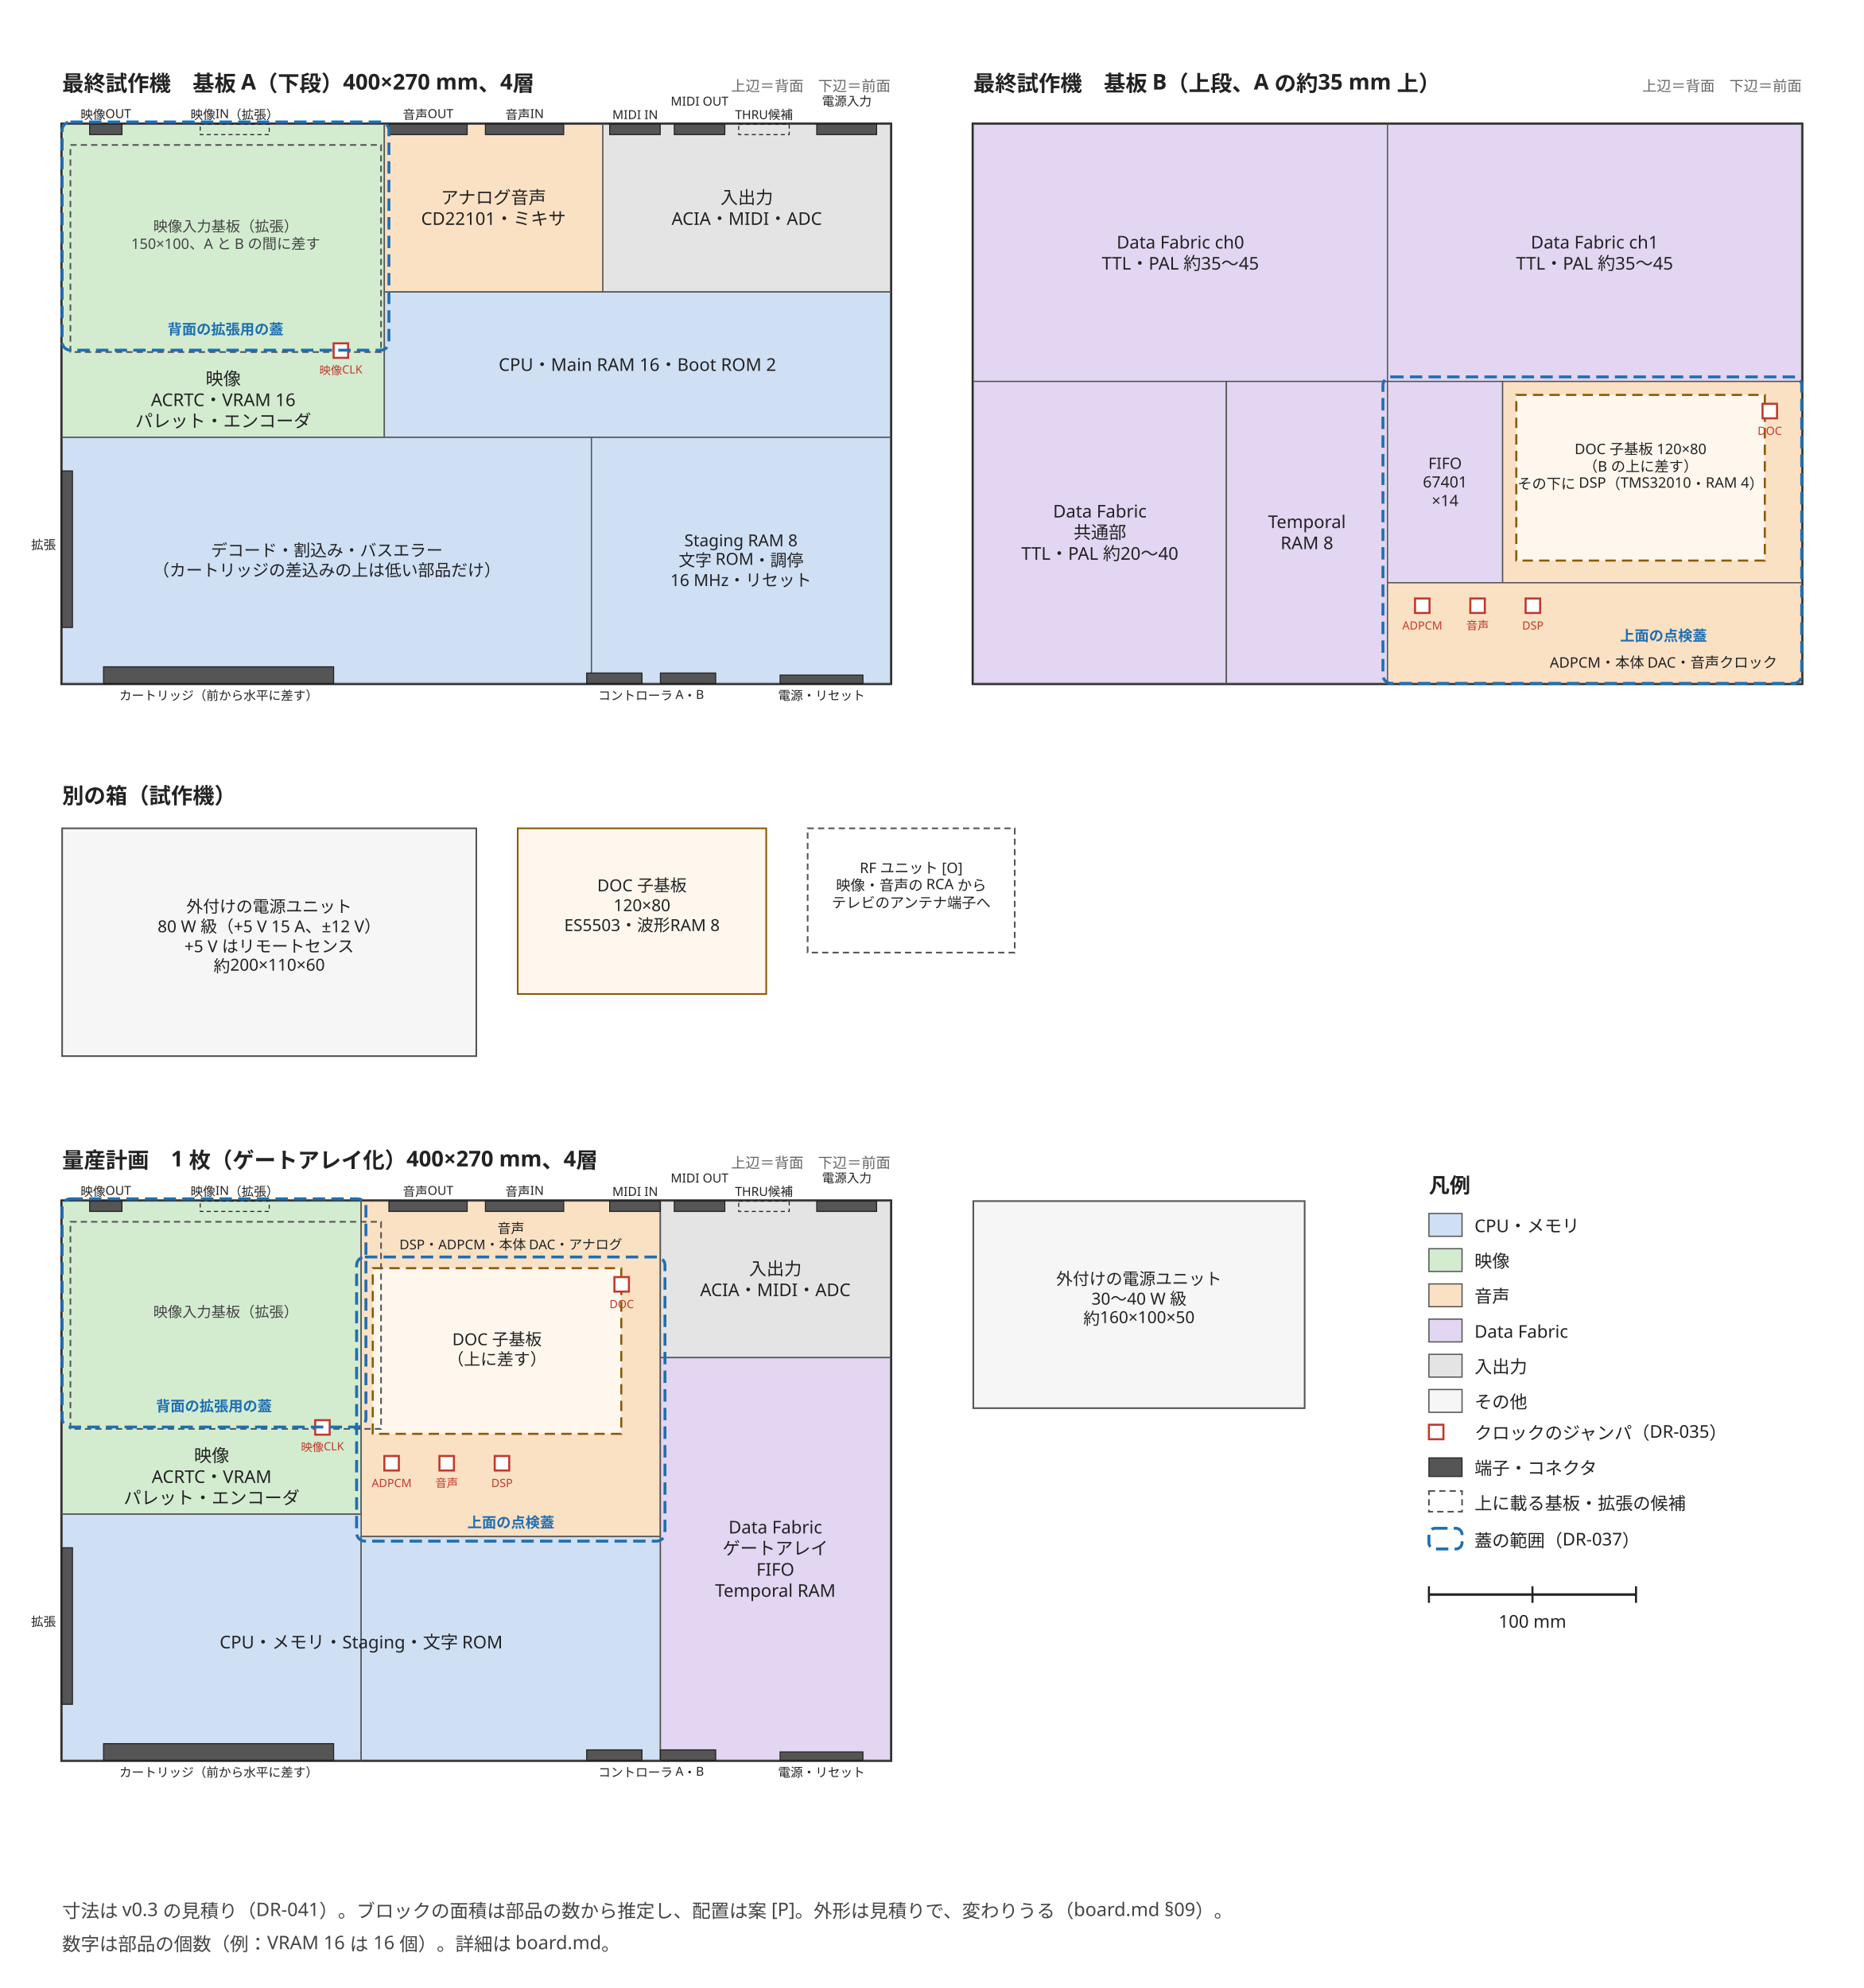
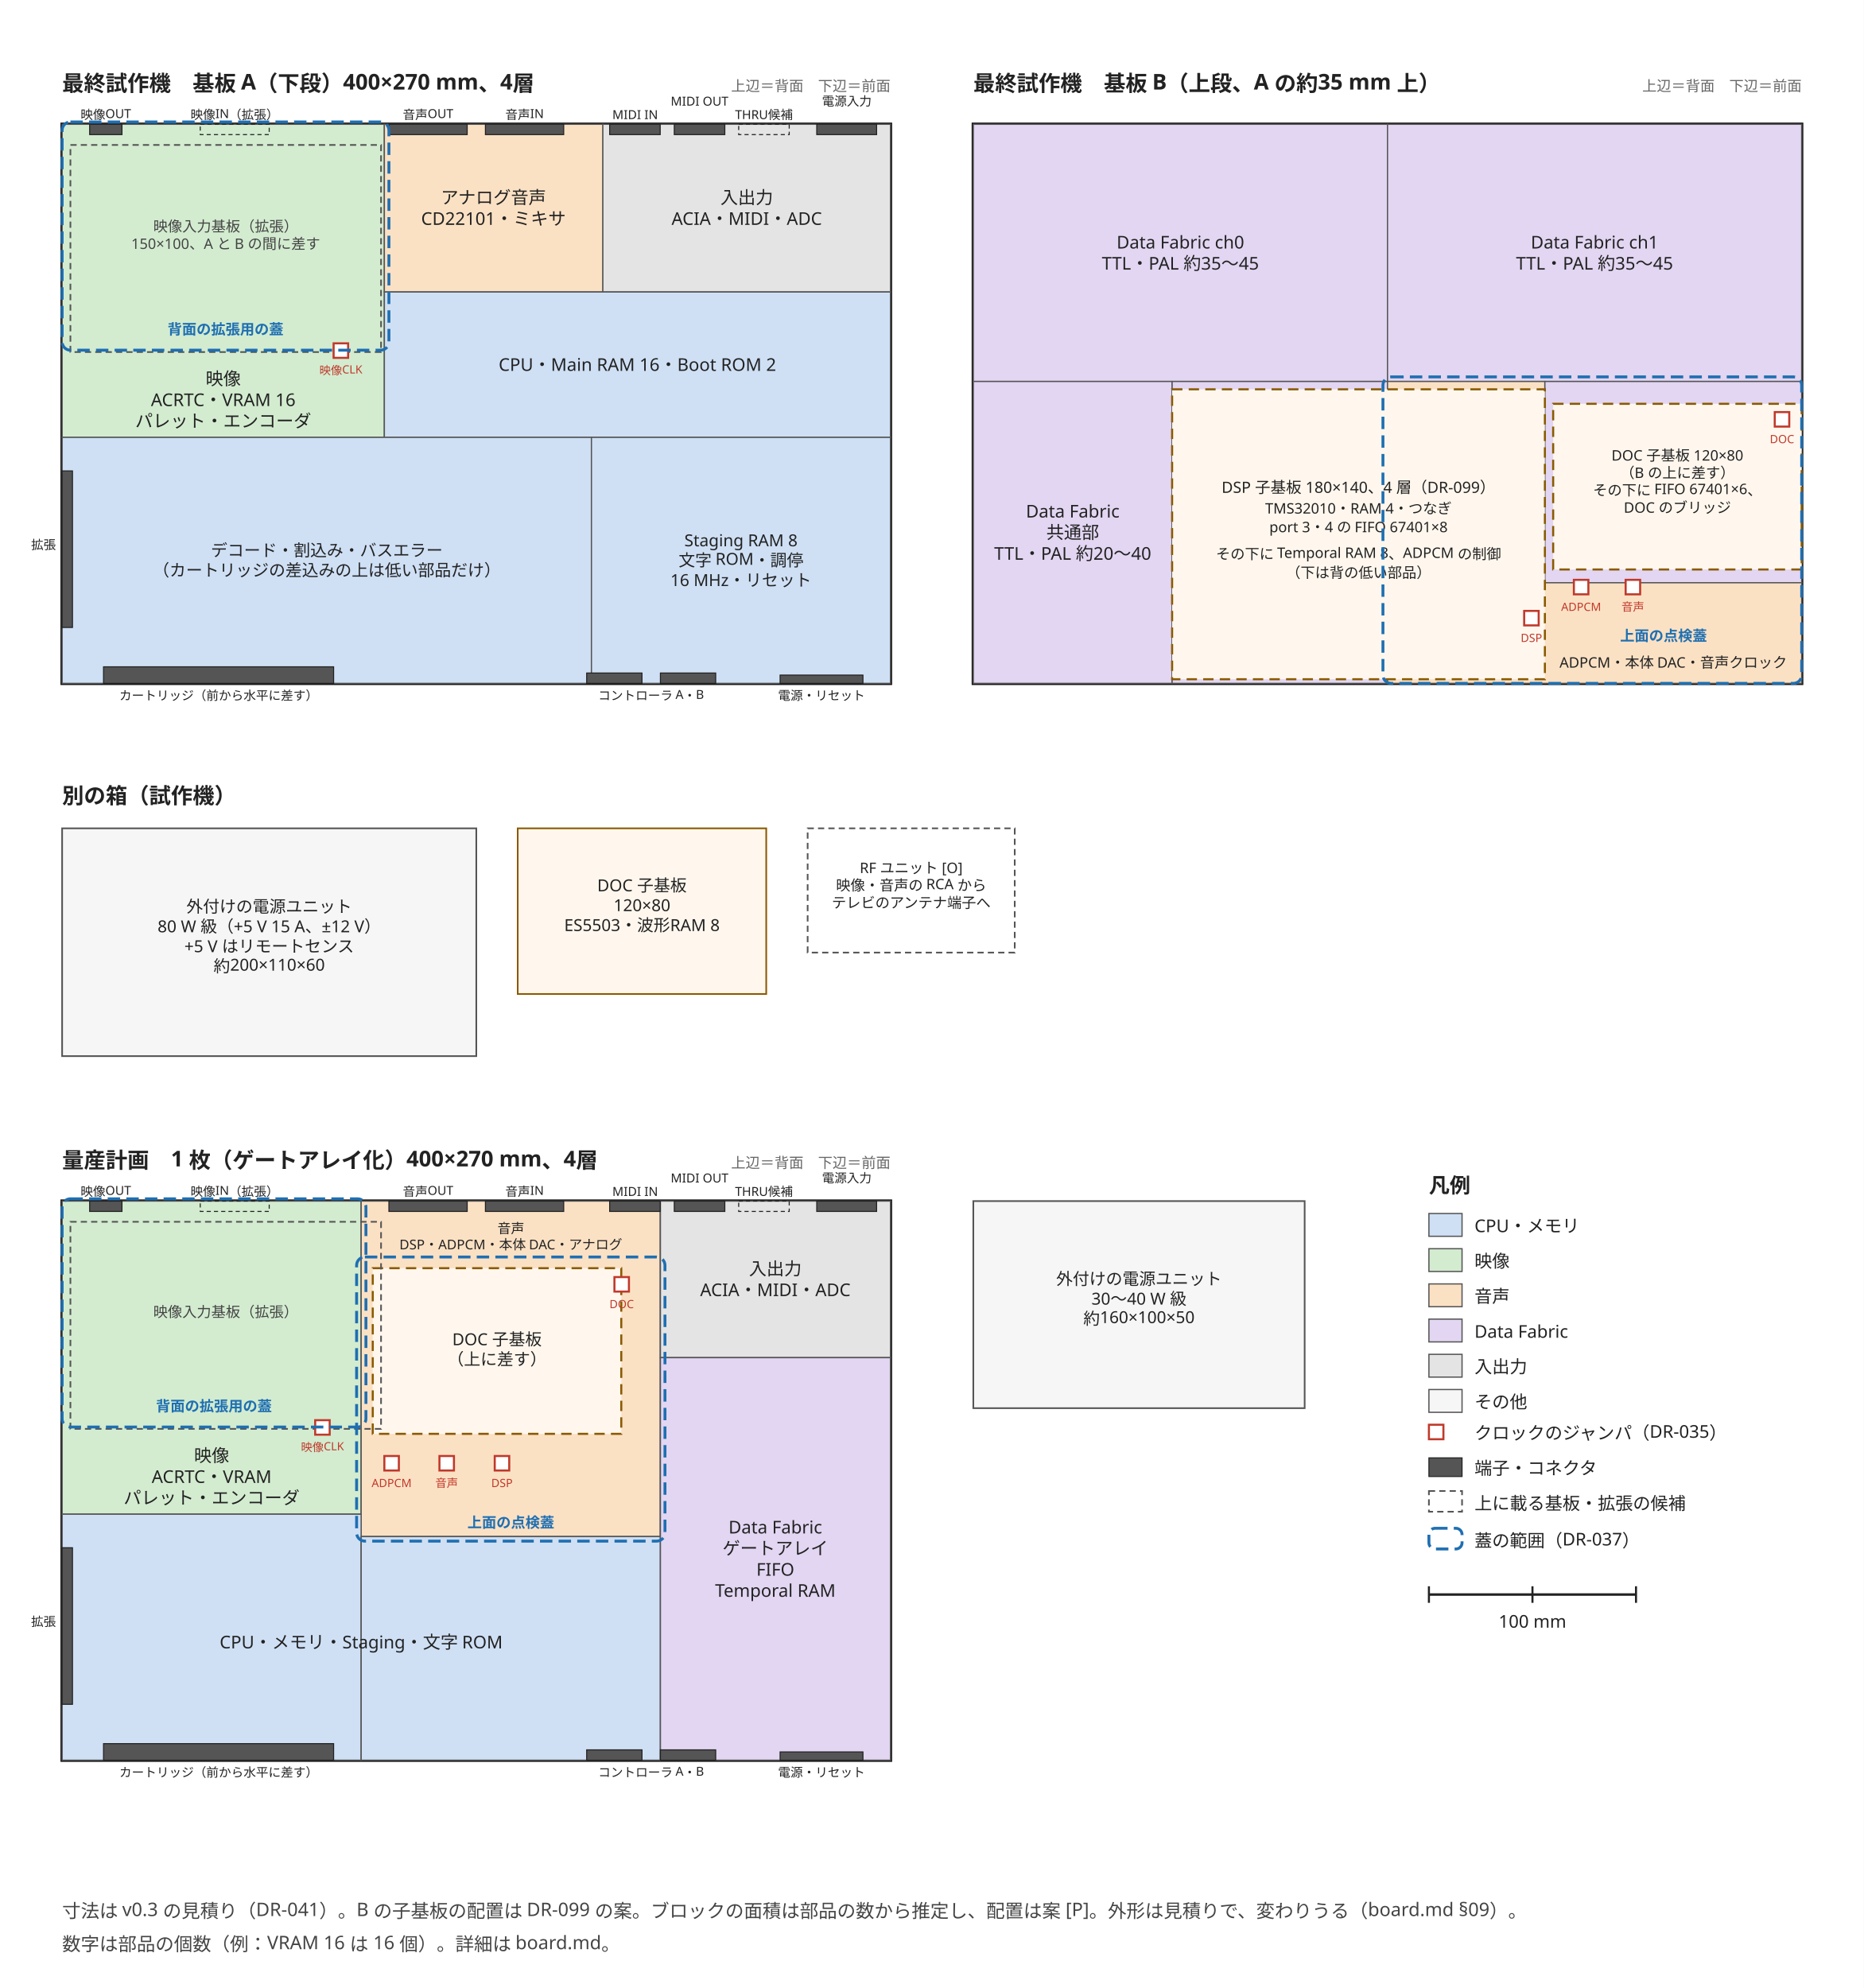
<svg xmlns="http://www.w3.org/2000/svg" viewBox="0 0 900 960" width="900" height="960" font-family="'Noto Sans JP', 'Hiragino Sans', 'Yu Gothic', 'Meiryo', sans-serif">
  <rect x="0" y="0" width="900" height="960" fill="#ffffff" />
  <rect x="30.0" y="60.0" width="400.0" height="270.0" rx="0" fill="none" stroke="#111" stroke-width="1.6" />
  <text x="30.0" y="44.0" font-size="10.5" text-anchor="start" font-weight="bold" fill="#222">最終試作機　基板 A（下段）400×270 mm、4層</text>
  <text x="430.0" y="44.0" font-size="7" text-anchor="end" font-weight="normal" fill="#666">上辺＝背面　下辺＝前面</text>
  <rect x="30.0" y="60.0" width="155.6" height="151.2" rx="0" fill="#d3ecd0" stroke="#555" stroke-width="0.6" />
  <text x="107.8" y="185.9" font-size="8.5" text-anchor="middle" font-weight="normal" fill="#222">映像</text>
  <text x="107.8" y="196.1" font-size="8.5" text-anchor="middle" font-weight="normal" fill="#222">ACRTC・VRAM 16</text>
  <text x="107.8" y="206.3" font-size="8.5" text-anchor="middle" font-weight="normal" fill="#222">パレット・エンコーダ</text>
  <rect x="185.6" y="60.0" width="105.6" height="81.0" rx="0" fill="#fbe1c4" stroke="#555" stroke-width="0.6" />
  <text x="238.3" y="98.4" font-size="8.5" text-anchor="middle" font-weight="normal" fill="#222">アナログ音声</text>
  <text x="238.3" y="108.6" font-size="8.5" text-anchor="middle" font-weight="normal" fill="#222">CD22101・ミキサ</text>
  <rect x="291.1" y="60.0" width="138.9" height="81.0" rx="0" fill="#e4e4e4" stroke="#555" stroke-width="0.6" />
  <text x="360.6" y="98.4" font-size="8.5" text-anchor="middle" font-weight="normal" fill="#222">入出力</text>
  <text x="360.6" y="108.6" font-size="8.5" text-anchor="middle" font-weight="normal" fill="#222">ACIA・MIDI・ADC</text>
  <rect x="185.6" y="141.0" width="244.4" height="70.2" rx="0" fill="#cfe0f5" stroke="#555" stroke-width="0.6" />
  <text x="307.8" y="179.1" font-size="8.5" text-anchor="middle" font-weight="normal" fill="#222">CPU・Main RAM 16・Boot ROM 2</text>
  <rect x="30.0" y="211.2" width="255.6" height="118.8" rx="0" fill="#cfe0f5" stroke="#555" stroke-width="0.6" />
  <text x="157.8" y="268.6" font-size="8" text-anchor="middle" font-weight="normal" fill="#222">デコード・割込み・バスエラー</text>
  <text x="157.8" y="278.2" font-size="8" text-anchor="middle" font-weight="normal" fill="#222">（カートリッジの差込みの上は低い部品だけ）</text>
  <rect x="285.6" y="211.2" width="144.4" height="118.8" rx="0" fill="#cfe0f5" stroke="#555" stroke-width="0.6" />
  <text x="357.8" y="263.8" font-size="8" text-anchor="middle" font-weight="normal" fill="#222">Staging RAM 8</text>
  <text x="357.8" y="273.4" font-size="8" text-anchor="middle" font-weight="normal" fill="#222">文字 ROM・調停</text>
  <text x="357.8" y="283.0" font-size="8" text-anchor="middle" font-weight="normal" fill="#222">16 MHz・リセット</text>
  <rect x="43.3" y="60.0" width="15.6" height="5.0" rx="0" fill="#555" stroke="#222" stroke-width="0.5" />
  <text x="51.1" y="57.5" font-size="6" text-anchor="middle" font-weight="normal" fill="#222">映像OUT</text>
  <rect x="96.7" y="60.0" width="33.3" height="5.0" rx="0" fill="none" stroke="#222" stroke-width="0.5" stroke-dasharray="2,1.5" />
  <text x="113.3" y="57.5" font-size="6" text-anchor="middle" font-weight="normal" fill="#222">映像IN（拡張）</text>
  <rect x="187.8" y="60.0" width="37.8" height="5.0" rx="0" fill="#555" stroke="#222" stroke-width="0.5" />
  <text x="206.7" y="57.5" font-size="6" text-anchor="middle" font-weight="normal" fill="#222">音声OUT</text>
  <rect x="234.4" y="60.0" width="37.8" height="5.0" rx="0" fill="#555" stroke="#222" stroke-width="0.5" />
  <text x="253.3" y="57.5" font-size="6" text-anchor="middle" font-weight="normal" fill="#222">音声IN</text>
  <rect x="294.4" y="60.0" width="24.4" height="5.0" rx="0" fill="#555" stroke="#222" stroke-width="0.5" />
  <text x="306.7" y="57.5" font-size="6" text-anchor="middle" font-weight="normal" fill="#222">MIDI IN</text>
  <rect x="325.6" y="60.0" width="24.4" height="5.0" rx="0" fill="#555" stroke="#222" stroke-width="0.5" />
  <text x="337.8" y="51.0" font-size="6" text-anchor="middle" font-weight="normal" fill="#222">MIDI OUT</text>
  <rect x="356.7" y="60.0" width="24.4" height="5.0" rx="0" fill="none" stroke="#222" stroke-width="0.5" stroke-dasharray="2,1.5" />
  <text x="368.9" y="57.5" font-size="6" text-anchor="middle" font-weight="normal" fill="#222">THRU候補</text>
  <rect x="394.4" y="60.0" width="28.9" height="5.0" rx="0" fill="#555" stroke="#222" stroke-width="0.5" />
  <text x="408.9" y="51.0" font-size="6" text-anchor="middle" font-weight="normal" fill="#222">電源入力</text>
  <rect x="50.0" y="322.0" width="111.1" height="8.0" rx="0" fill="#555" stroke="#222" stroke-width="0.5" />
  <text x="105.6" y="338.0" font-size="6" text-anchor="middle" font-weight="normal" fill="#222">カートリッジ（前から水平に差す）</text>
  <rect x="283.3" y="325.0" width="26.7" height="5.0" rx="0" fill="#555" stroke="#222" stroke-width="0.5" />
  <text x="296.7" y="338.0" font-size="6" text-anchor="middle" font-weight="normal" fill="#222" />
  <rect x="318.9" y="325.0" width="26.7" height="5.0" rx="0" fill="#555" stroke="#222" stroke-width="0.5" />
  <text x="332.2" y="338.0" font-size="6" text-anchor="middle" font-weight="normal" fill="#222" />
  <text x="314.4" y="338.0" font-size="6" text-anchor="middle" font-weight="normal" fill="#222">コントローラ A・B</text>
  <rect x="376.7" y="326.0" width="40.0" height="4.0" rx="0" fill="#555" stroke="#222" stroke-width="0.5" />
  <text x="396.7" y="338.0" font-size="6" text-anchor="middle" font-weight="normal" fill="#222">電源・リセット</text>
  <rect x="30.0" y="227.4" width="5.0" height="75.6" rx="0" fill="#555" stroke="#222" stroke-width="0.5" />
  <text x="27.0" y="265.2" font-size="6" text-anchor="end" font-weight="normal" fill="#222">拡張</text>
  <rect x="34.0" y="70.0" width="150.0" height="100.0" rx="0" fill="none" stroke="#555" stroke-width="0.8" stroke-dasharray="3,2" />
  <text x="109.0" y="111.8" font-size="7" text-anchor="middle" font-weight="normal" fill="#444">映像入力基板（拡張）</text>
  <text x="109.0" y="120.2" font-size="7" text-anchor="middle" font-weight="normal" fill="#444">150×100、A と B の間に差す</text>
  <rect x="161.1" y="165.8" width="7.0" height="7.0" rx="0" fill="#fff" stroke="#c0392b" stroke-width="1.0" />
  <text x="164.6" y="180.8" font-size="5.5" text-anchor="middle" font-weight="normal" fill="#c0392b">映像CLK</text>
  <rect x="30.0" y="58.9" width="157.8" height="110.2" rx="4" fill="none" stroke="#1f6fb2" stroke-width="1.4" stroke-dasharray="6,3" />
  <text x="108.9" y="161.5" font-size="7" text-anchor="middle" font-weight="bold" fill="#1f6fb2">背面の拡張用の蓋</text>
  <rect x="470.0" y="60.0" width="400.0" height="270.0" rx="0" fill="none" stroke="#111" stroke-width="1.6" />
  <text x="470.0" y="44.0" font-size="10.5" text-anchor="start" font-weight="bold" fill="#222">最終試作機　基板 B（上段、A の約35 mm 上）</text>
  <text x="870.0" y="44.0" font-size="7" text-anchor="end" font-weight="normal" fill="#666">上辺＝背面　下辺＝前面</text>
  <rect x="470.0" y="60.0" width="200.0" height="124.2" rx="0" fill="#e2d6f2" stroke="#555" stroke-width="0.6" />
  <text x="570.0" y="120.0" font-size="8.5" text-anchor="middle" font-weight="normal" fill="#222">Data Fabric ch0</text>
  <text x="570.0" y="130.2" font-size="8.5" text-anchor="middle" font-weight="normal" fill="#222">TTL・PAL 約35〜45</text>
  <rect x="670.0" y="60.0" width="200.0" height="124.2" rx="0" fill="#e2d6f2" stroke="#555" stroke-width="0.6" />
  <text x="770.0" y="120.0" font-size="8.5" text-anchor="middle" font-weight="normal" fill="#222">Data Fabric ch1</text>
  <text x="770.0" y="130.2" font-size="8.5" text-anchor="middle" font-weight="normal" fill="#222">TTL・PAL 約35〜45</text>
-   <rect x="470.0" y="184.2" width="122.2" height="145.8" rx="0" fill="#e2d6f2" stroke="#555" stroke-width="0.6" />
-   <text x="531.1" y="249.9" font-size="8.5" text-anchor="middle" font-weight="normal" fill="#222">Data Fabric</text>
-   <text x="531.1" y="260.1" font-size="8.5" text-anchor="middle" font-weight="normal" fill="#222">共通部</text>
-   <text x="531.1" y="270.3" font-size="8.5" text-anchor="middle" font-weight="normal" fill="#222">TTL・PAL 約20〜40</text>
-   <rect x="592.2" y="184.2" width="77.8" height="145.8" rx="0" fill="#e2d6f2" stroke="#555" stroke-width="0.6" />
-   <text x="631.1" y="255.0" font-size="8.5" text-anchor="middle" font-weight="normal" fill="#222">Temporal</text>
-   <text x="631.1" y="265.2" font-size="8.5" text-anchor="middle" font-weight="normal" fill="#222">RAM 8</text>
-   <rect x="670.0" y="184.2" width="55.6" height="97.2" rx="0" fill="#e2d6f2" stroke="#555" stroke-width="0.6" />
-   <text x="697.8" y="226.4" font-size="7.5" text-anchor="middle" font-weight="normal" fill="#222">FIFO</text>
-   <text x="697.8" y="235.4" font-size="7.5" text-anchor="middle" font-weight="normal" fill="#222">67401</text>
-   <text x="697.8" y="244.4" font-size="7.5" text-anchor="middle" font-weight="normal" fill="#222">×14</text>
-   <rect x="725.6" y="184.2" width="144.4" height="97.2" rx="0" fill="#fbe1c4" stroke="#555" stroke-width="0.6" />
+   <rect x="470.0" y="184.2" width="96.0" height="145.8" rx="0" fill="#e2d6f2" stroke="#555" stroke-width="0.6" />
+   <text x="518.0" y="249.9" font-size="8.5" text-anchor="middle" font-weight="normal" fill="#222">Data Fabric</text>
+   <text x="518.0" y="260.1" font-size="8.5" text-anchor="middle" font-weight="normal" fill="#222">共通部</text>
+   <text x="518.0" y="270.3" font-size="8.5" text-anchor="middle" font-weight="normal" fill="#222">TTL・PAL 約20〜40</text>
+   <rect x="566.0" y="184.2" width="104.0" height="145.8" rx="0" fill="#e2d6f2" stroke="#555" stroke-width="0.6" />
+   <rect x="670.0" y="184.2" width="76.0" height="97.2" rx="0" fill="#fbe1c4" stroke="#555" stroke-width="0.6" />
+   <rect x="746.0" y="184.2" width="124.0" height="97.2" rx="0" fill="#e2d6f2" stroke="#555" stroke-width="0.6" />
  <rect x="670.0" y="281.4" width="200.0" height="48.6" rx="0" fill="#fbe1c4" stroke="#555" stroke-width="0.6" />
-   <text x="803.3" y="322.4" font-size="7" text-anchor="middle" font-weight="normal" fill="#222">ADPCM・本体 DAC・音声クロック</text>
-   <rect x="732.2" y="190.7" width="120.0" height="80.0" rx="0" fill="#fff7ee" stroke="#8a5a00" stroke-width="1.0" stroke-dasharray="5,3" />
-   <text x="792.2" y="219.3" font-size="7" text-anchor="middle" font-weight="normal" fill="#222">DOC 子基板 120×80</text>
-   <text x="792.2" y="227.7" font-size="7" text-anchor="middle" font-weight="normal" fill="#222">（B の上に差す）</text>
-   <text x="792.2" y="236.1" font-size="7" text-anchor="middle" font-weight="normal" fill="#222">その下に DSP（TMS32010・RAM 4）</text>
-   <rect x="851.1" y="195.0" width="7.0" height="7.0" rx="0" fill="#fff" stroke="#c0392b" stroke-width="1.0" />
-   <text x="854.6" y="210.0" font-size="5.5" text-anchor="middle" font-weight="normal" fill="#c0392b">DOC</text>
-   <rect x="683.3" y="289.0" width="7.0" height="7.0" rx="0" fill="#fff" stroke="#c0392b" stroke-width="1.0" />
-   <text x="686.8" y="304.0" font-size="5.5" text-anchor="middle" font-weight="normal" fill="#c0392b">ADPCM</text>
-   <rect x="710.0" y="289.0" width="7.0" height="7.0" rx="0" fill="#fff" stroke="#c0392b" stroke-width="1.0" />
-   <text x="713.5" y="304.0" font-size="5.5" text-anchor="middle" font-weight="normal" fill="#c0392b">音声</text>
-   <rect x="736.7" y="289.0" width="7.0" height="7.0" rx="0" fill="#fff" stroke="#c0392b" stroke-width="1.0" />
-   <text x="740.2" y="304.0" font-size="5.5" text-anchor="middle" font-weight="normal" fill="#c0392b">DSP</text>
+   <text x="808.0" y="322.4" font-size="7" text-anchor="middle" font-weight="normal" fill="#222">ADPCM・本体 DAC・音声クロック</text>
+   <rect x="566.0" y="188.0" width="180.0" height="140.0" rx="0" fill="#fff7ee" stroke="#8a5a00" stroke-width="1.0" stroke-dasharray="5,3" />
+   <text x="656.0" y="238.0" font-size="7.5" text-anchor="middle" font-weight="normal" fill="#222">DSP 子基板 180×140、4 層（DR-099）</text>
+   <text x="656.0" y="248.0" font-size="7" text-anchor="middle" font-weight="normal" fill="#222">TMS32010・RAM 4・つなぎ</text>
+   <text x="656.0" y="257.0" font-size="7" text-anchor="middle" font-weight="normal" fill="#222">port 3・4 の FIFO 67401×8</text>
+   <text x="656.0" y="270.0" font-size="7" text-anchor="middle" font-weight="normal" fill="#222">その下に Temporal RAM 8、ADPCM の制御</text>
+   <text x="656.0" y="279.0" font-size="7" text-anchor="middle" font-weight="normal" fill="#222">（下は背の低い部品）</text>
+   <rect x="750.0" y="195.0" width="120.0" height="80.0" rx="0" fill="#fff7ee" stroke="#8a5a00" stroke-width="1.0" stroke-dasharray="5,3" />
+   <text x="810.0" y="222.4" font-size="7" text-anchor="middle" font-weight="normal" fill="#222">DOC 子基板 120×80</text>
+   <text x="810.0" y="230.8" font-size="7" text-anchor="middle" font-weight="normal" fill="#222">（B の上に差す）</text>
+   <text x="810.0" y="239.2" font-size="7" text-anchor="middle" font-weight="normal" fill="#222">その下に FIFO 67401×6、</text>
+   <text x="810.0" y="247.6" font-size="7" text-anchor="middle" font-weight="normal" fill="#222">DOC のブリッジ</text>
+   <rect x="857.0" y="199.0" width="7.0" height="7.0" rx="0" fill="#fff" stroke="#c0392b" stroke-width="1.0" />
+   <text x="860.5" y="214.0" font-size="5.5" text-anchor="middle" font-weight="normal" fill="#c0392b">DOC</text>
+   <rect x="760.0" y="280.0" width="7.0" height="7.0" rx="0" fill="#fff" stroke="#c0392b" stroke-width="1.0" />
+   <text x="763.5" y="295.0" font-size="5.5" text-anchor="middle" font-weight="normal" fill="#c0392b">ADPCM</text>
+   <rect x="785.0" y="280.0" width="7.0" height="7.0" rx="0" fill="#fff" stroke="#c0392b" stroke-width="1.0" />
+   <text x="788.5" y="295.0" font-size="5.5" text-anchor="middle" font-weight="normal" fill="#c0392b">音声</text>
+   <rect x="736.0" y="295.0" width="7.0" height="7.0" rx="0" fill="#fff" stroke="#c0392b" stroke-width="1.0" />
+   <text x="739.5" y="310.0" font-size="5.5" text-anchor="middle" font-weight="normal" fill="#c0392b">DSP</text>
  <rect x="667.8" y="182.0" width="202.2" height="148.0" rx="4" fill="none" stroke="#1f6fb2" stroke-width="1.4" stroke-dasharray="6,3" />
  <text x="803.3" y="309.5" font-size="7" text-anchor="middle" font-weight="bold" fill="#1f6fb2">上面の点検蓋</text>
  <text x="30.0" y="388.0" font-size="10.5" text-anchor="start" font-weight="bold" fill="#222">別の箱（試作機）</text>
  <rect x="30.0" y="400.0" width="200.0" height="110.0" rx="0" fill="#f6f6f6" stroke="#555" stroke-width="0.8" />
  <text x="130.0" y="440.6" font-size="8" text-anchor="middle" font-weight="normal" fill="#222">外付けの電源ユニット</text>
  <text x="130.0" y="450.2" font-size="8" text-anchor="middle" font-weight="normal" fill="#222">80 W 級（+5 V 15 A、±12 V）</text>
  <text x="130.0" y="459.8" font-size="8" text-anchor="middle" font-weight="normal" fill="#222">+5 V はリモートセンス</text>
  <text x="130.0" y="469.4" font-size="8" text-anchor="middle" font-weight="normal" fill="#222">約200×110×60</text>
  <rect x="250.0" y="400.0" width="120.0" height="80.0" rx="0" fill="#fff7ee" stroke="#8a5a00" stroke-width="0.8" />
  <text x="310.0" y="430.4" font-size="8" text-anchor="middle" font-weight="normal" fill="#222">DOC 子基板</text>
  <text x="310.0" y="440.0" font-size="8" text-anchor="middle" font-weight="normal" fill="#222">120×80</text>
  <text x="310.0" y="449.6" font-size="8" text-anchor="middle" font-weight="normal" fill="#222">ES5503・波形RAM 8</text>
  <rect x="390.0" y="400.0" width="100.0" height="60.0" rx="0" fill="none" stroke="#555" stroke-width="0.8" stroke-dasharray="3,2" />
  <text x="440.0" y="421.6" font-size="7" text-anchor="middle" font-weight="normal" fill="#222">RF ユニット [O]</text>
  <text x="440.0" y="430.0" font-size="7" text-anchor="middle" font-weight="normal" fill="#222">映像・音声の RCA から</text>
  <text x="440.0" y="438.4" font-size="7" text-anchor="middle" font-weight="normal" fill="#222">テレビのアンテナ端子へ</text>
  <rect x="30.0" y="580.0" width="400.0" height="270.0" rx="0" fill="none" stroke="#111" stroke-width="1.6" />
  <text x="30.0" y="564.0" font-size="10.5" text-anchor="start" font-weight="bold" fill="#222">量産計画　1 枚（ゲートアレイ化）400×270 mm、4層</text>
  <text x="430.0" y="564.0" font-size="7" text-anchor="end" font-weight="normal" fill="#666">上辺＝背面　下辺＝前面</text>
  <rect x="30.0" y="580.0" width="144.4" height="151.2" rx="0" fill="#d3ecd0" stroke="#555" stroke-width="0.6" />
  <text x="102.2" y="705.9" font-size="8.5" text-anchor="middle" font-weight="normal" fill="#222">映像</text>
  <text x="102.2" y="716.1" font-size="8.5" text-anchor="middle" font-weight="normal" fill="#222">ACRTC・VRAM</text>
  <text x="102.2" y="726.3" font-size="8.5" text-anchor="middle" font-weight="normal" fill="#222">パレット・エンコーダ</text>
  <rect x="174.4" y="580.0" width="144.4" height="162.0" rx="0" fill="#fbe1c4" stroke="#555" stroke-width="0.6" />
  <text x="246.7" y="595.5" font-size="6.5" text-anchor="middle" font-weight="normal" fill="#222">音声</text>
  <text x="246.7" y="603.3" font-size="6.5" text-anchor="middle" font-weight="normal" fill="#222">DSP・ADPCM・本体 DAC・アナログ</text>
  <rect x="180.0" y="612.4" width="120.0" height="80.0" rx="0" fill="#fff7ee" stroke="#8a5a00" stroke-width="1.0" stroke-dasharray="5,3" />
  <text x="240.0" y="649.6" font-size="8" text-anchor="middle" font-weight="normal" fill="#222">DOC 子基板</text>
  <text x="240.0" y="659.2" font-size="8" text-anchor="middle" font-weight="normal" fill="#222">（上に差す）</text>
  <rect x="318.9" y="580.0" width="111.1" height="75.6" rx="0" fill="#e4e4e4" stroke="#555" stroke-width="0.6" />
  <text x="374.4" y="615.7" font-size="8.5" text-anchor="middle" font-weight="normal" fill="#222">入出力</text>
  <text x="374.4" y="625.9" font-size="8.5" text-anchor="middle" font-weight="normal" fill="#222">ACIA・MIDI・ADC</text>
  <rect x="318.9" y="655.6" width="111.1" height="194.4" rx="0" fill="#e2d6f2" stroke="#555" stroke-width="0.6" />
  <text x="374.4" y="740.5" font-size="8.5" text-anchor="middle" font-weight="normal" fill="#222">Data Fabric</text>
  <text x="374.4" y="750.7" font-size="8.5" text-anchor="middle" font-weight="normal" fill="#222">ゲートアレイ</text>
  <text x="374.4" y="760.9" font-size="8.5" text-anchor="middle" font-weight="normal" fill="#222">FIFO</text>
  <text x="374.4" y="771.1" font-size="8.5" text-anchor="middle" font-weight="normal" fill="#222">Temporal RAM</text>
  <rect x="30.0" y="731.2" width="144.4" height="118.8" rx="0" fill="#cfe0f5" stroke="#555" stroke-width="0.6" />
  <rect x="174.4" y="742.0" width="144.4" height="108.0" rx="0" fill="#cfe0f5" stroke="#555" stroke-width="0.6" />
  <rect x="31.0" y="732.2" width="142.4" height="116.8" rx="0" fill="#cfe0f5" stroke="none" stroke-width="0" />
  <text x="174.4" y="796.0" font-size="8.5" text-anchor="middle" font-weight="normal" fill="#222">CPU・メモリ・Staging・文字 ROM</text>
  <rect x="43.3" y="580.0" width="15.6" height="5.0" rx="0" fill="#555" stroke="#222" stroke-width="0.5" />
  <text x="51.1" y="577.5" font-size="6" text-anchor="middle" font-weight="normal" fill="#222">映像OUT</text>
  <rect x="96.7" y="580.0" width="33.3" height="5.0" rx="0" fill="none" stroke="#222" stroke-width="0.5" stroke-dasharray="2,1.5" />
  <text x="113.3" y="577.5" font-size="6" text-anchor="middle" font-weight="normal" fill="#222">映像IN（拡張）</text>
  <rect x="187.8" y="580.0" width="37.8" height="5.0" rx="0" fill="#555" stroke="#222" stroke-width="0.5" />
  <text x="206.7" y="577.5" font-size="6" text-anchor="middle" font-weight="normal" fill="#222">音声OUT</text>
  <rect x="234.4" y="580.0" width="37.8" height="5.0" rx="0" fill="#555" stroke="#222" stroke-width="0.5" />
  <text x="253.3" y="577.5" font-size="6" text-anchor="middle" font-weight="normal" fill="#222">音声IN</text>
  <rect x="294.4" y="580.0" width="24.4" height="5.0" rx="0" fill="#555" stroke="#222" stroke-width="0.5" />
  <text x="306.7" y="577.5" font-size="6" text-anchor="middle" font-weight="normal" fill="#222">MIDI IN</text>
  <rect x="325.6" y="580.0" width="24.4" height="5.0" rx="0" fill="#555" stroke="#222" stroke-width="0.5" />
  <text x="337.8" y="571.0" font-size="6" text-anchor="middle" font-weight="normal" fill="#222">MIDI OUT</text>
  <rect x="356.7" y="580.0" width="24.4" height="5.0" rx="0" fill="none" stroke="#222" stroke-width="0.5" stroke-dasharray="2,1.5" />
  <text x="368.9" y="577.5" font-size="6" text-anchor="middle" font-weight="normal" fill="#222">THRU候補</text>
  <rect x="394.4" y="580.0" width="28.9" height="5.0" rx="0" fill="#555" stroke="#222" stroke-width="0.5" />
  <text x="408.9" y="571.0" font-size="6" text-anchor="middle" font-weight="normal" fill="#222">電源入力</text>
  <rect x="50.0" y="842.0" width="111.1" height="8.0" rx="0" fill="#555" stroke="#222" stroke-width="0.5" />
  <text x="105.6" y="858.0" font-size="6" text-anchor="middle" font-weight="normal" fill="#222">カートリッジ（前から水平に差す）</text>
  <rect x="283.3" y="845.0" width="26.7" height="5.0" rx="0" fill="#555" stroke="#222" stroke-width="0.5" />
  <text x="296.7" y="858.0" font-size="6" text-anchor="middle" font-weight="normal" fill="#222" />
  <rect x="318.9" y="845.0" width="26.7" height="5.0" rx="0" fill="#555" stroke="#222" stroke-width="0.5" />
  <text x="332.2" y="858.0" font-size="6" text-anchor="middle" font-weight="normal" fill="#222" />
  <text x="314.4" y="858.0" font-size="6" text-anchor="middle" font-weight="normal" fill="#222">コントローラ A・B</text>
  <rect x="376.7" y="846.0" width="40.0" height="4.0" rx="0" fill="#555" stroke="#222" stroke-width="0.5" />
  <text x="396.7" y="858.0" font-size="6" text-anchor="middle" font-weight="normal" fill="#222">電源・リセット</text>
  <rect x="30.0" y="747.4" width="5.0" height="75.6" rx="0" fill="#555" stroke="#222" stroke-width="0.5" />
  <text x="27.0" y="785.2" font-size="6" text-anchor="end" font-weight="normal" fill="#222">拡張</text>
  <rect x="34.0" y="590.0" width="150.0" height="100.0" rx="0" fill="none" stroke="#555" stroke-width="0.8" stroke-dasharray="3,2" />
  <text x="109.0" y="636.0" font-size="7" text-anchor="middle" font-weight="normal" fill="#444">映像入力基板（拡張）</text>
  <rect x="152.2" y="685.8" width="7.0" height="7.0" rx="0" fill="#fff" stroke="#c0392b" stroke-width="1.0" />
  <text x="155.7" y="700.8" font-size="5.5" text-anchor="middle" font-weight="normal" fill="#c0392b">映像CLK</text>
  <rect x="296.7" y="616.7" width="7.0" height="7.0" rx="0" fill="#fff" stroke="#c0392b" stroke-width="1.0" />
  <text x="300.2" y="631.7" font-size="5.5" text-anchor="middle" font-weight="normal" fill="#c0392b">DOC</text>
  <rect x="185.6" y="703.1" width="7.0" height="7.0" rx="0" fill="#fff" stroke="#c0392b" stroke-width="1.0" />
  <text x="189.1" y="718.1" font-size="5.5" text-anchor="middle" font-weight="normal" fill="#c0392b">ADPCM</text>
  <rect x="212.2" y="703.1" width="7.0" height="7.0" rx="0" fill="#fff" stroke="#c0392b" stroke-width="1.0" />
  <text x="215.7" y="718.1" font-size="5.5" text-anchor="middle" font-weight="normal" fill="#c0392b">音声</text>
  <rect x="238.9" y="703.1" width="7.0" height="7.0" rx="0" fill="#fff" stroke="#c0392b" stroke-width="1.0" />
  <text x="242.4" y="718.1" font-size="5.5" text-anchor="middle" font-weight="normal" fill="#c0392b">DSP</text>
  <rect x="172.2" y="607.0" width="148.9" height="137.2" rx="4" fill="none" stroke="#1f6fb2" stroke-width="1.4" stroke-dasharray="6,3" />
  <text x="246.7" y="737.7" font-size="7" text-anchor="middle" font-weight="bold" fill="#1f6fb2">上面の点検蓋</text>
  <rect x="30.0" y="578.9" width="146.7" height="110.2" rx="4" fill="none" stroke="#1f6fb2" stroke-width="1.4" stroke-dasharray="6,3" />
  <text x="103.3" y="681.5" font-size="7" text-anchor="middle" font-weight="bold" fill="#1f6fb2">背面の拡張用の蓋</text>
  <rect x="470.0" y="580.0" width="160.0" height="100.0" rx="0" fill="#f6f6f6" stroke="#555" stroke-width="0.8" />
  <text x="550.0" y="620.4" font-size="8" text-anchor="middle" font-weight="normal" fill="#222">外付けの電源ユニット</text>
  <text x="550.0" y="630.0" font-size="8" text-anchor="middle" font-weight="normal" fill="#222">30〜40 W 級</text>
  <text x="550.0" y="639.6" font-size="8" text-anchor="middle" font-weight="normal" fill="#222">約160×100×50</text>
  <text x="690.0" y="576.0" font-size="10" text-anchor="start" font-weight="bold" fill="#222">凡例</text>
  <rect x="690.0" y="586.0" width="16.0" height="11.0" rx="0" fill="#cfe0f5" stroke="#555" stroke-width="0.6" />
  <text x="712.0" y="595.0" font-size="8.5" text-anchor="start" font-weight="normal" fill="#222">CPU・メモリ</text>
  <rect x="690.0" y="603.0" width="16.0" height="11.0" rx="0" fill="#d3ecd0" stroke="#555" stroke-width="0.6" />
  <text x="712.0" y="612.0" font-size="8.5" text-anchor="start" font-weight="normal" fill="#222">映像</text>
  <rect x="690.0" y="620.0" width="16.0" height="11.0" rx="0" fill="#fbe1c4" stroke="#555" stroke-width="0.6" />
  <text x="712.0" y="629.0" font-size="8.5" text-anchor="start" font-weight="normal" fill="#222">音声</text>
  <rect x="690.0" y="637.0" width="16.0" height="11.0" rx="0" fill="#e2d6f2" stroke="#555" stroke-width="0.6" />
  <text x="712.0" y="646.0" font-size="8.5" text-anchor="start" font-weight="normal" fill="#222">Data Fabric</text>
  <rect x="690.0" y="654.0" width="16.0" height="11.0" rx="0" fill="#e4e4e4" stroke="#555" stroke-width="0.6" />
  <text x="712.0" y="663.0" font-size="8.5" text-anchor="start" font-weight="normal" fill="#222">入出力</text>
  <rect x="690.0" y="671.0" width="16.0" height="11.0" rx="0" fill="#f6f6f6" stroke="#555" stroke-width="0.6" />
  <text x="712.0" y="680.0" font-size="8.5" text-anchor="start" font-weight="normal" fill="#222">その他</text>
  <rect x="690.0" y="688.0" width="7.0" height="7.0" rx="0" fill="#fff" stroke="#c0392b" stroke-width="1.0" />
  <text x="712.0" y="695.0" font-size="8.5" text-anchor="start" font-weight="normal" fill="#222">クロックのジャンパ（DR-035）</text>
  <rect x="690.0" y="704.0" width="16.0" height="9.0" rx="0" fill="#555" stroke="#222" stroke-width="0.5" />
  <text x="712.0" y="712.0" font-size="8.5" text-anchor="start" font-weight="normal" fill="#222">端子・コネクタ</text>
  <rect x="690.0" y="720.0" width="16.0" height="10.0" rx="0" fill="none" stroke="#555" stroke-width="0.8" stroke-dasharray="3,2" />
  <text x="712.0" y="729.0" font-size="8.5" text-anchor="start" font-weight="normal" fill="#222">上に載る基板・拡張の候補</text>
  <rect x="690.0" y="738.0" width="16.0" height="10.0" rx="3" fill="none" stroke="#1f6fb2" stroke-width="1.4" stroke-dasharray="6,3" />
  <text x="712.0" y="747.0" font-size="8.5" text-anchor="start" font-weight="normal" fill="#222">蓋の範囲（DR-037）</text>
  <line x1="690" y1="770" x2="790" y2="770" stroke="#222" stroke-width="1.2" />
  <line x1="690" y1="766" x2="690" y2="774" stroke="#222" stroke-width="1" />
  <line x1="740" y1="766" x2="740" y2="774" stroke="#222" stroke-width="1" />
  <line x1="790" y1="766" x2="790" y2="774" stroke="#222" stroke-width="1" />
  <text x="740.0" y="786.0" font-size="8.5" text-anchor="middle" font-weight="normal" fill="#222">100 mm</text>
-   <text x="30.0" y="926.0" font-size="9" text-anchor="start" font-weight="normal" fill="#444">寸法は v0.3 の見積り（DR-041）。ブロックの面積は部品の数から推定し、配置は案 [P]。外形は見積りで、変わりうる（board.md §09）。</text>
+   <text x="30.0" y="926.0" font-size="9" text-anchor="start" font-weight="normal" fill="#444">寸法は v0.3 の見積り（DR-041）。B の子基板の配置は DR-099 の案。ブロックの面積は部品の数から推定し、配置は案 [P]。外形は見積りで、変わりうる（board.md §09）。</text>
  <text x="30.0" y="942.0" font-size="9" text-anchor="start" font-weight="normal" fill="#444">数字は部品の個数（例：VRAM 16 は 16 個）。詳細は board.md。</text>
</svg>
